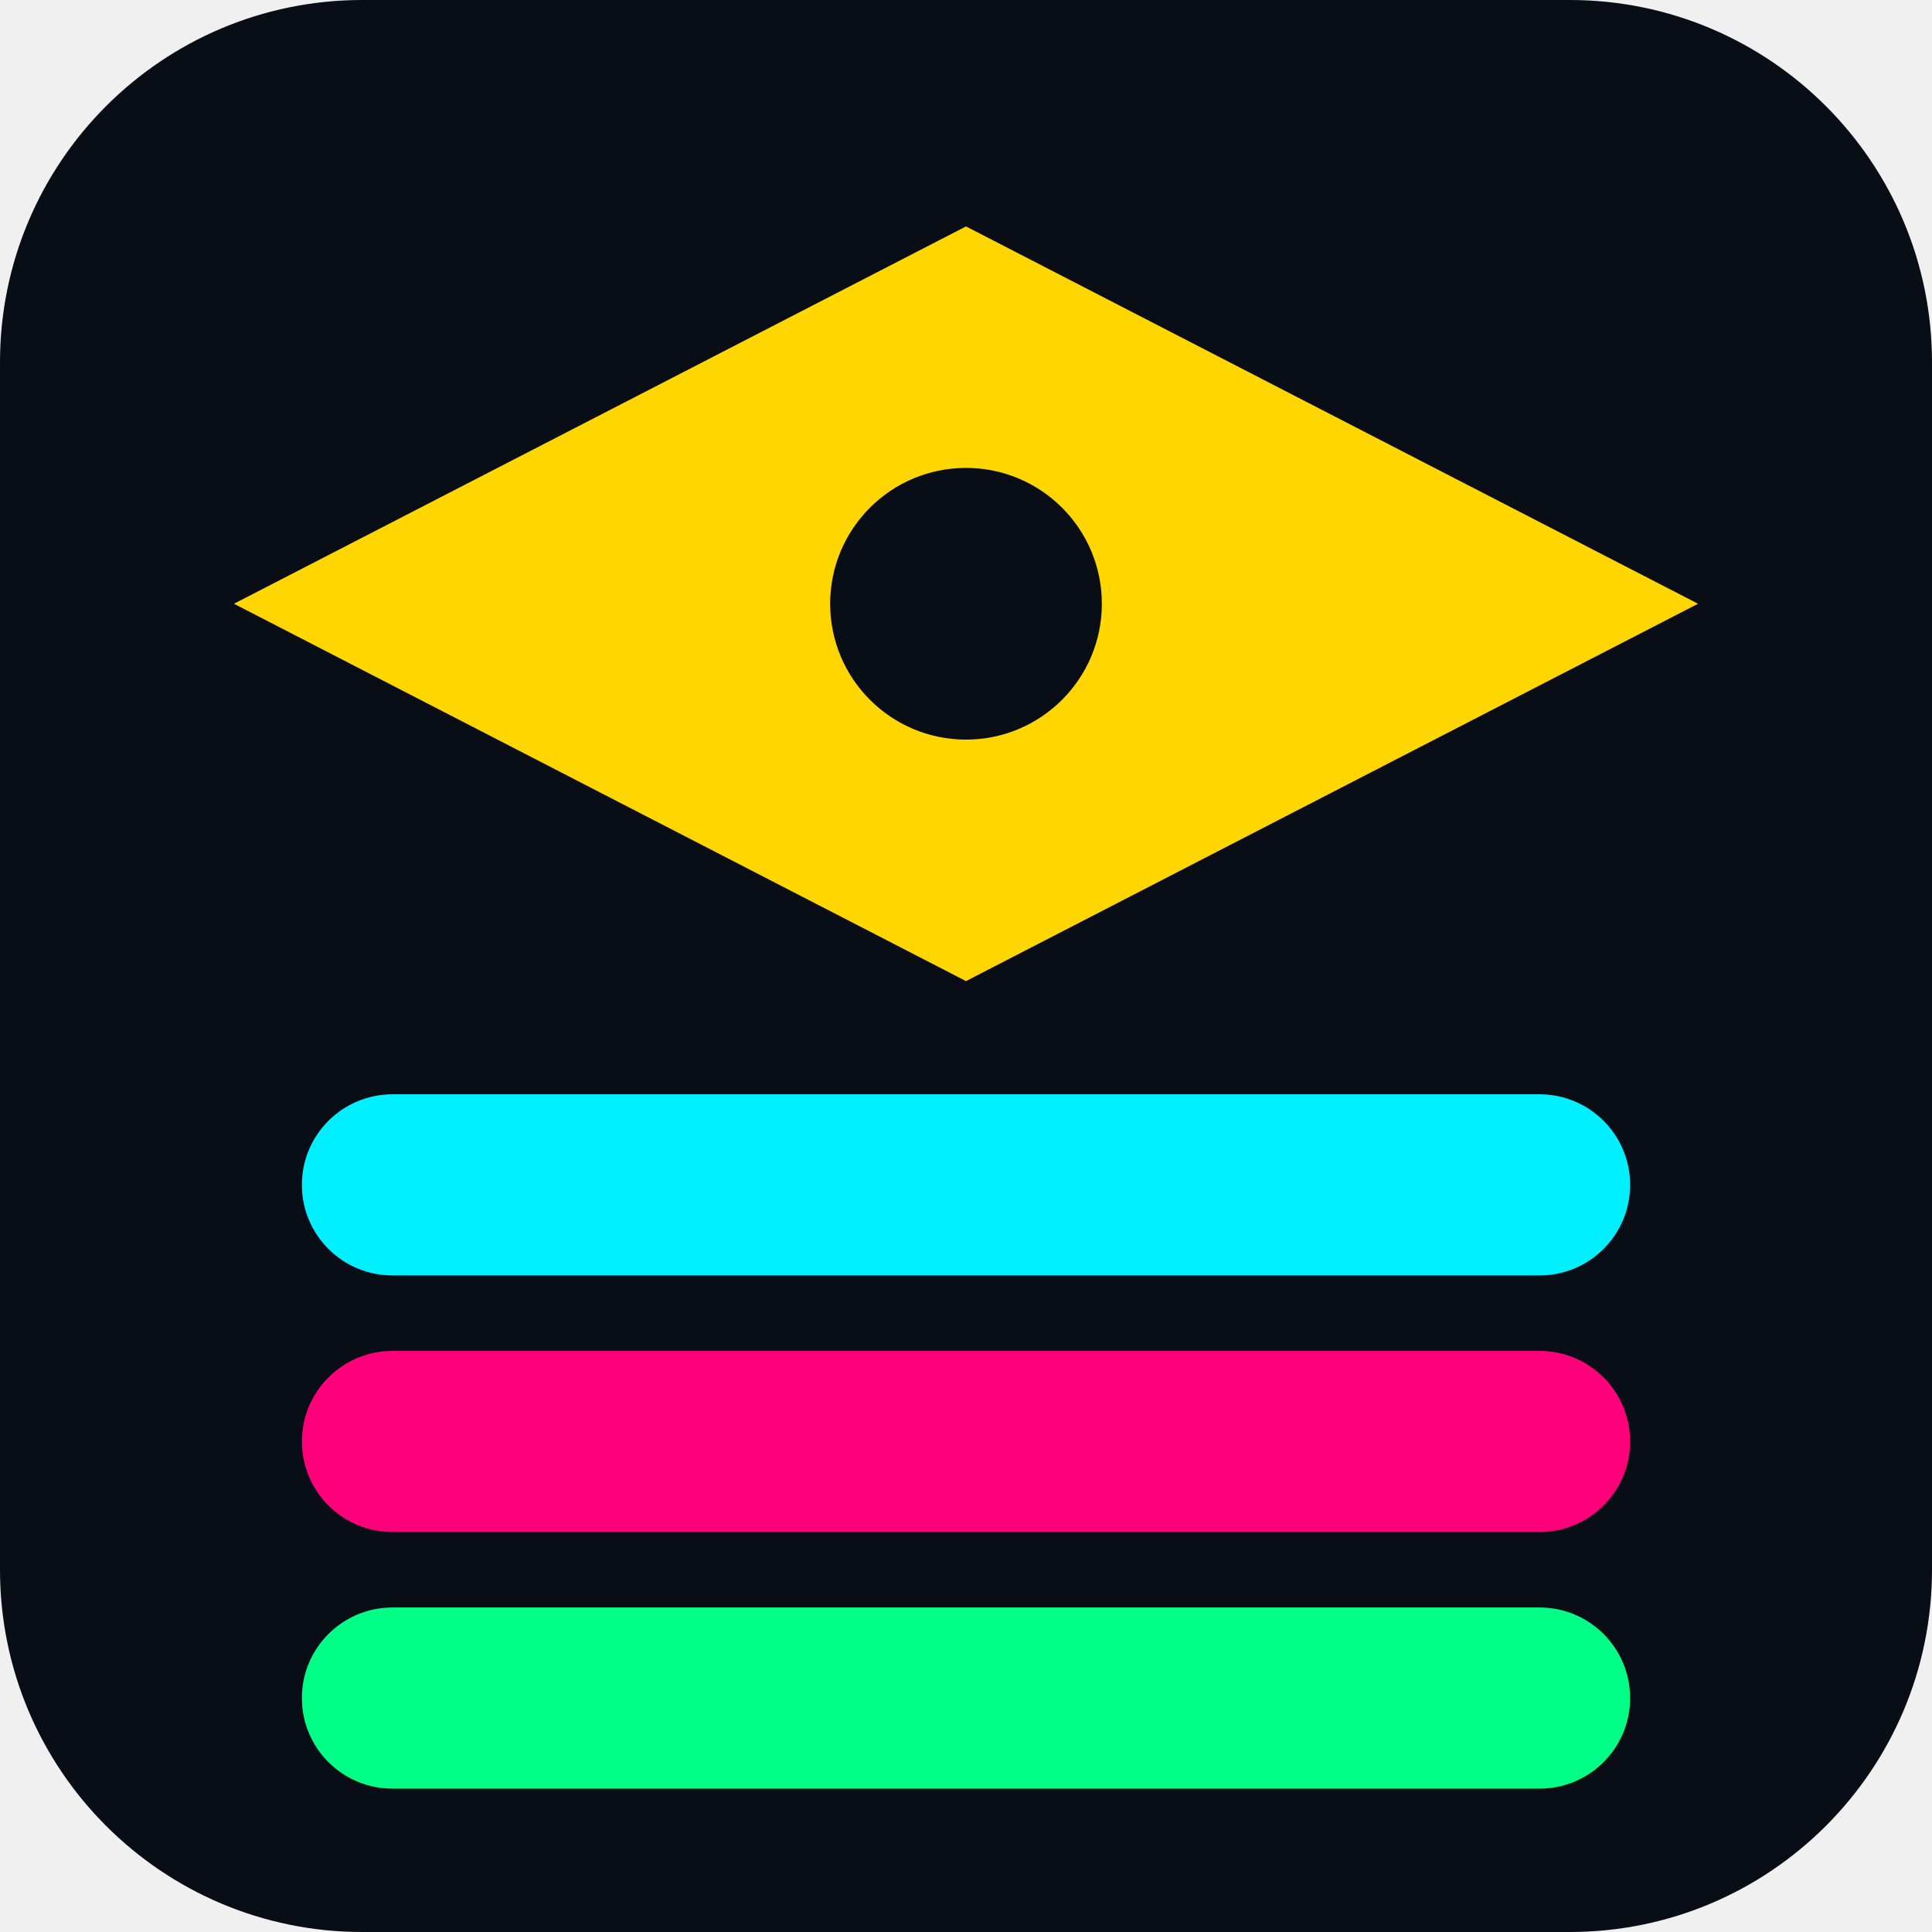
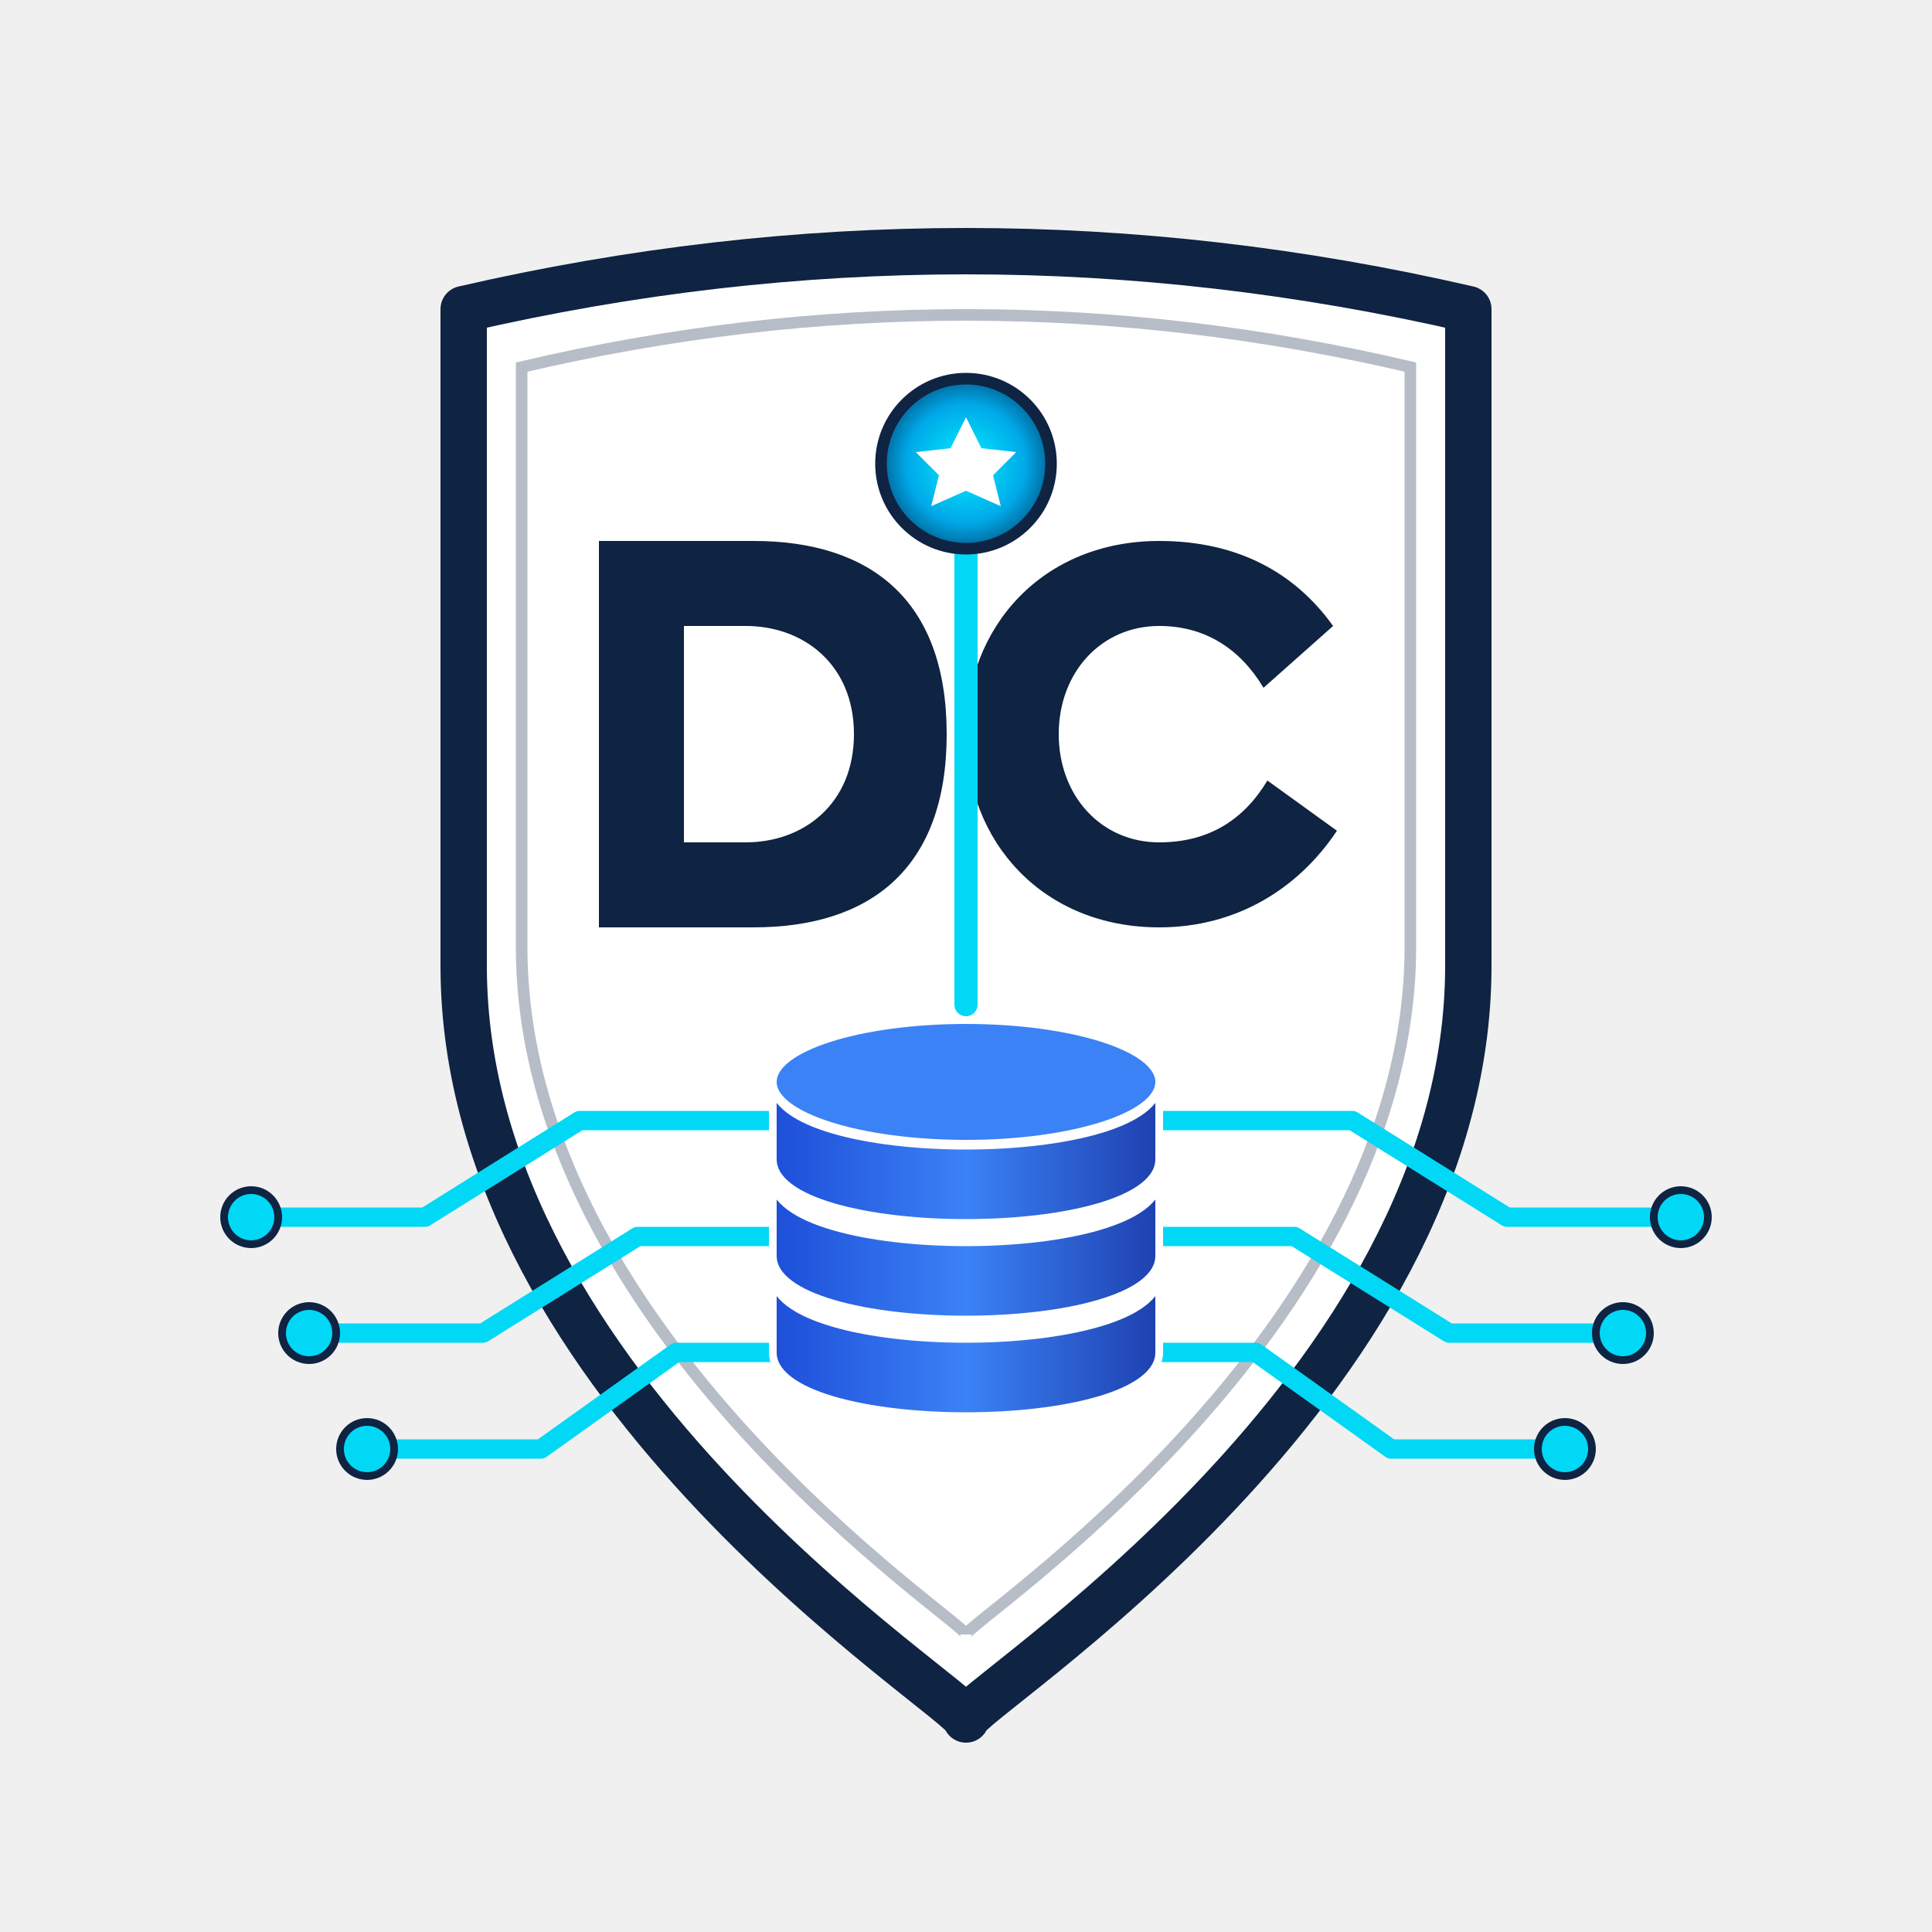
- <svg xmlns="http://www.w3.org/2000/svg" viewBox="0 0 512 512" width="512" height="512">
-   <rect width="512" height="512" rx="96" fill="#090D16" />
-   <polygon points="256,60 450,160 256,260 62,160" fill="#FFD600" />
-   <circle cx="256" cy="160" r="36" fill="#090D16" />
-   <rect x="80" y="290" width="352" height="48" rx="24" fill="#00F0FF" />
-   <rect x="80" y="358" width="352" height="48" rx="24" fill="#FF007A" />
-   <rect x="80" y="426" width="352" height="48" rx="24" fill="#00FF87" />
+ <svg xmlns="http://www.w3.org/2000/svg" viewBox="0 0 500 500" width="100%" height="100%">
+   <defs>
+     <linearGradient id="dbGrad" x1="0%" y1="0%" x2="100%" y2="0%">
+       <stop offset="0%" stop-color="#1D4ED8" />
+       <stop offset="50%" stop-color="#3B82F6" />
+       <stop offset="100%" stop-color="#1E40AF" />
+     </linearGradient>
+     <radialGradient id="cyanGlow" cx="50%" cy="50%" r="50%">
+       <stop offset="0%" stop-color="#00F0FF" />
+       <stop offset="70%" stop-color="#00A8E8" />
+       <stop offset="100%" stop-color="#006699" />
+     </radialGradient>
+   </defs>
+   <path d="M 120,80 Q 250,50 380,80 V 250 C 380,360 250,440 250,445 C 250,440 120,360 120,250 Z" fill="#FFFFFF" stroke="#0F2342" stroke-width="12" stroke-linejoin="round" />
+   <path d="M 135,95 Q 250,68 365,95 V 245 C 365,345 250,420 250,423 C 250,420 135,345 135,245 Z" fill="none" stroke="#0F2342" stroke-width="3" opacity="0.3" />
+   <path d="M 155,140 H 195 C 225,140 245,155 245,190 C 245,225 225,240 195,240 H 155 Z M 177,162 V 218 H 193 C 208,218 221,208 221,190 C 221,172 208,162 193,162 Z" fill="#0F2342" />
+   <path d="M 345,162 C 335,148 320,140 300,140 C 270,140 250,162 250,190 C 250,218 270,240 300,240 C 320,240 336,230 346,215 L 328,202 C 322,212 313,218 300,218 C 285,218 274,206 274,190 C 274,174 285,162 300,162 C 312,162 321,168 327,178 Z" fill="#0F2342" />
+   <g stroke="#00D8F6" stroke-width="5" fill="none" stroke-linecap="round" stroke-linejoin="round">
+     <path d="M 200,290 L 150,290 L 110,315 H 65" />
+     <path d="M 200,320 L 165,320 L 125,345 H 80" />
+     <path d="M 200,350 L 175,350 L 140,375 H 95" />
+     <path d="M 300,290 L 350,290 L 390,315 H 435" />
+     <path d="M 300,320 L 335,320 L 375,345 H 420" />
+     <path d="M 300,350 L 325,350 L 360,375 H 405" />
+   </g>
+   <g fill="#00D8F6" stroke="#0F2342" stroke-width="2">
+     <circle cx="65" cy="315" r="7" />
+     <circle cx="80" cy="345" r="7" />
+     <circle cx="95" cy="375" r="7" />
+     <circle cx="435" cy="315" r="7" />
+     <circle cx="420" cy="345" r="7" />
+     <circle cx="405" cy="375" r="7" />
+   </g>
+   <line x1="250" y1="260" x2="250" y2="130" stroke="#00D8F6" stroke-width="6" stroke-linecap="round" />
+   <g>
+     <path d="M 200,330 C 200,352 300,352 300,330 V 350 C 300,372 200,372 200,350 Z" fill="url(#dbGrad)" stroke="#FFFFFF" stroke-width="2" />
+     <path d="M 200,305 C 200,327 300,327 300,305 V 325 C 300,347 200,347 200,325 Z" fill="url(#dbGrad)" stroke="#FFFFFF" stroke-width="2" />
+     <path d="M 200,280 C 200,302 300,302 300,280 V 300 C 300,322 200,322 200,300 Z" fill="url(#dbGrad)" stroke="#FFFFFF" stroke-width="2" />
+     <ellipse cx="250" cy="280" rx="50" ry="16" fill="#3B82F6" stroke="#FFFFFF" stroke-width="2" />
+   </g>
+   <circle cx="250" cy="120" r="22" fill="url(#cyanGlow)" stroke="#0F2342" stroke-width="3" />
+   <polygon points="250,108 254,116 263,117 257,123 259,131 250,127 241,131 243,123 237,117 246,116" fill="#FFFFFF" />
</svg>
